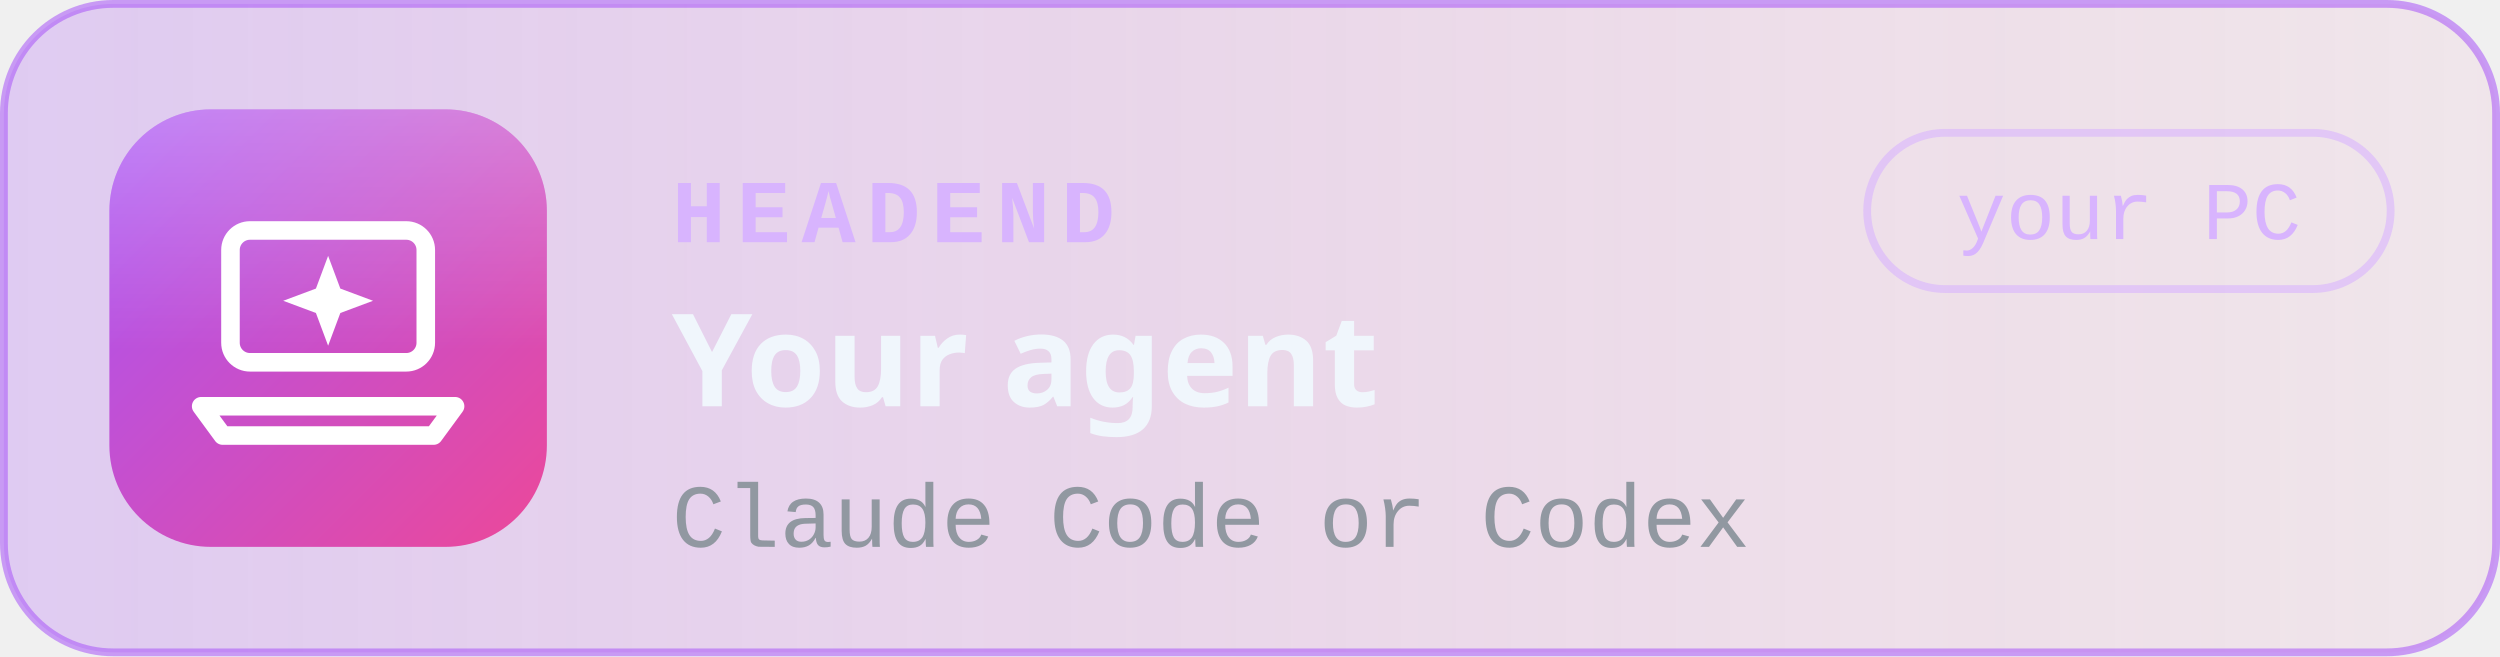
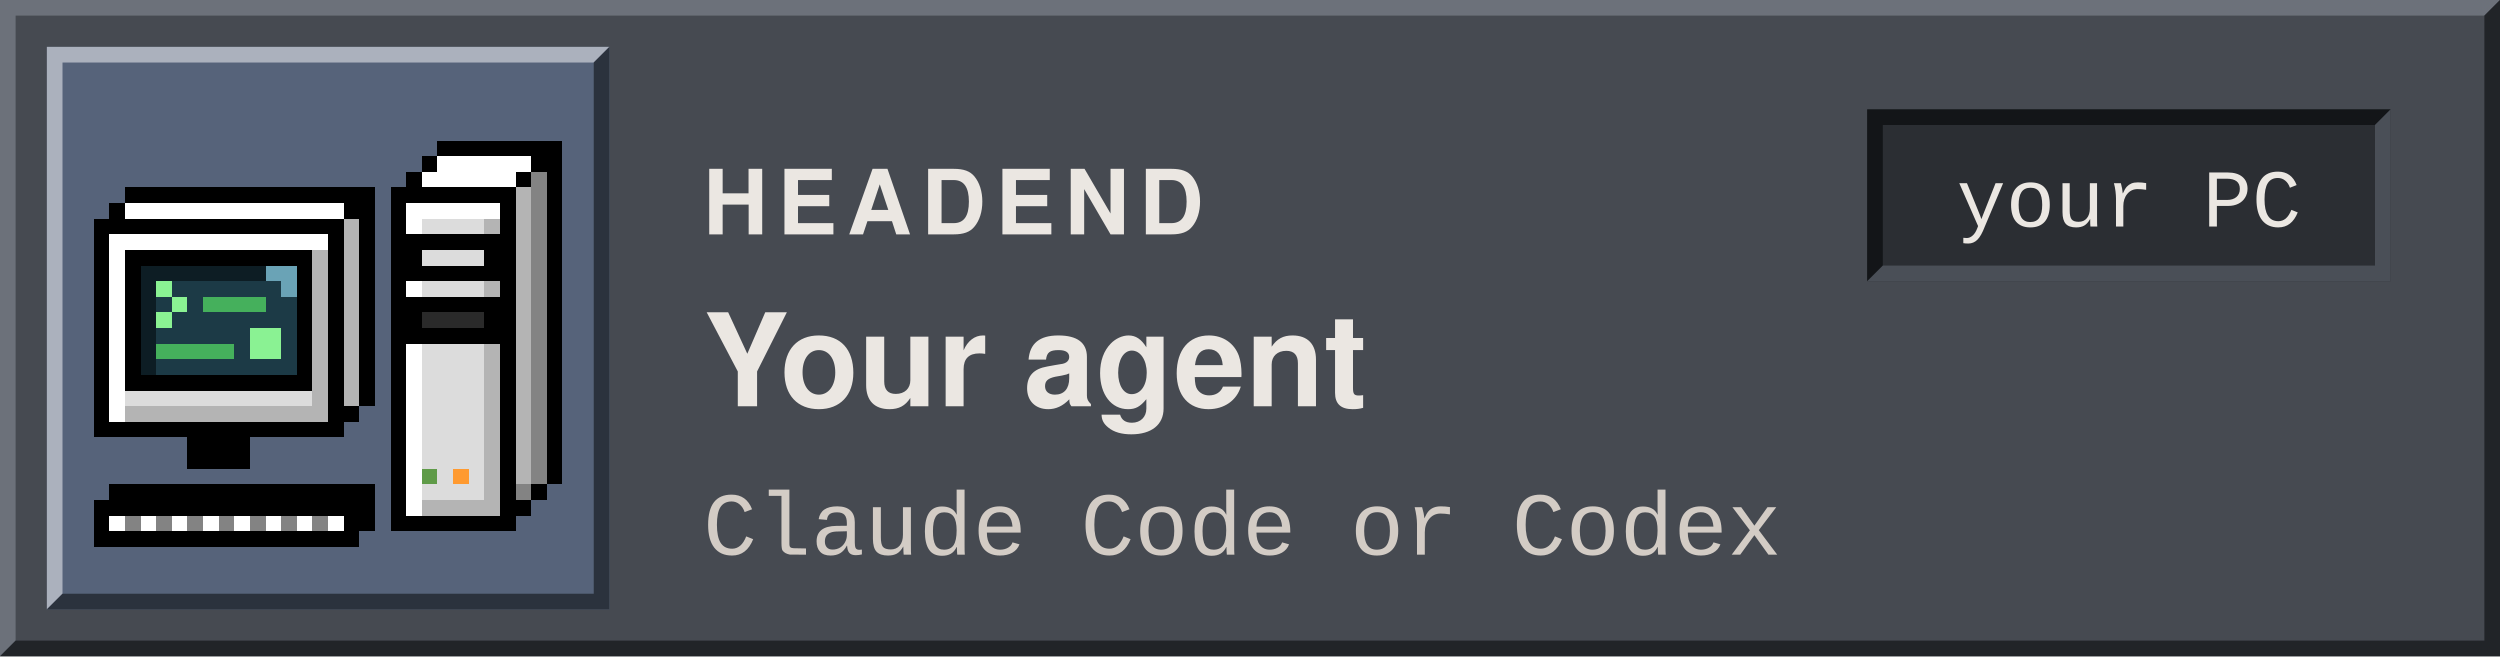
<svg xmlns="http://www.w3.org/2000/svg" width="320" height="84" viewBox="0 0 320 84" role="img" aria-labelledby="t d">
-   <style>.s{font-family:-apple-system,BlinkMacSystemFont,'Segoe UI','Noto Sans',Helvetica,Arial,sans-serif}.m{font-family:ui-monospace,SFMono-Regular,'SF Mono',Menlo,Consolas,'Liberation Mono',monospace}</style>
+   <style>.s{font-family:Helvetica,Arial,'Liberation Sans','Nimbus Sans',sans-serif}.m{font-family:'Lucida Console','Lucida Sans Typewriter',Monaco,'Courier New',monospace}</style>
  <defs>
-     <marker id="ah" viewBox="0 0 10 10" refX="9" refY="5" markerWidth="6.5" markerHeight="6.5" orient="auto">
-       <path d="M0 1L9.5 5L0 9z" fill="#9198a1" />
+     <marker id="ah" viewBox="0 0 8 8" refX="6" refY="4" markerWidth="4" markerHeight="4" orient="auto">
+       <path d="M0 0L8 4L0 8z" fill="#aeb5bd" />
    </marker>
-     <linearGradient id="bgheadend00" x1="0" y1="0" x2="1" y2="0">
-       <stop offset="0" stop-color="#a855f7" stop-opacity="0.24" />
-       <stop offset="1" stop-color="#ec4899" stop-opacity="0.06" />
-     </linearGradient>
-     <linearGradient id="icheadend00" x1="0" y1="0" x2="1" y2="1">
-       <stop offset="0" stop-color="#a855f7" />
-       <stop offset="1" stop-color="#ec4899" />
-     </linearGradient>
-     <linearGradient id="hlheadend00" x1="0" y1="0" x2="0" y2="1">
-       <stop offset="0" stop-color="#fff" stop-opacity=".28" />
-       <stop offset=".55" stop-color="#fff" stop-opacity="0" />
-     </linearGradient>
+     <marker id="ak" viewBox="0 0 8 8" refX="6" refY="4" markerWidth="4" markerHeight="4" orient="auto">
+       <path d="M0 0L8 4L0 8z" fill="#ebe7e2" />
+     </marker>
  </defs>
  <g transform="translate(0 0)">
-     <rect x=".5" y=".5" width="319" height="83" rx="14" fill="url(#bgheadend00)" stroke="#a855f7" stroke-opacity="0.55" />
-     <rect x="14" y="14" width="56" height="56" rx="13" fill="url(#icheadend00)" />
-     <rect x="14" y="14" width="56" height="56" rx="13" fill="url(#hlheadend00)" />
-     <g transform="translate(22 22) scale(1.25)">
-       <rect x="6" y="6" width="20" height="13.5" rx="2" fill="none" stroke="#fff" stroke-width="1.9" stroke-linecap="round" stroke-linejoin="round" />
-       <path d="M3 24h26l-2.2 3H5.2z" fill="none" stroke="#fff" stroke-width="1.9" stroke-linecap="round" stroke-linejoin="round" />
-       <path d="M16 8.6l1.25 3.35 3.35 1.25-3.35 1.25L16 17.8l-1.25-3.35-3.35-1.25 3.35-1.25z" fill="#fff" stroke="none" />
+     <rect x="0" y="0" width="320" height="84" fill="#464a51" />
+     <path d="M0 0H320L318 2H2V82L0 84Z" fill="#6c717a" />
+     <path d="M320 0V84H0L2 82H318V2Z" fill="#212428" />
+     <rect x="6" y="6" width="72" height="72" fill="#56637a" />
+     <path d="M6 6H78L76 8H8V76L6 78Z" fill="#abb1bd" />
+     <path d="M78 6V78H6L8 76H76V8Z" fill="#2b323d" />
+     <g transform="translate(10 10) scale(2)" shape-rendering="crispEdges">
+       <path fill="#000000" d="M23 4h8v1h-8zM22 5h1v1h-1zM29 5h2v1h-2zM21 6h1v1h-1zM28 6h1v1h-1zM30 6h1v1h-1zM3 7h16v1h-16zM20 7h8v1h-8zM30 7h1v1h-1zM2 8h1v1h-1zM17 8h2v1h-2zM20 8h1v1h-1zM27 8h1v1h-1zM30 8h1v1h-1zM1 9h16v1h-16zM18 9h1v1h-1zM20 9h1v1h-1zM27 9h1v1h-1zM30 9h1v1h-1zM1 10h1v1h-1zM16 10h1v1h-1zM18 10h1v1h-1zM20 10h8v1h-8zM30 10h1v1h-1zM1 11h1v1h-1zM3 11h12v1h-12zM16 11h1v1h-1zM18 11h1v1h-1zM20 11h2v1h-2zM26 11h2v1h-2zM30 11h1v1h-1zM1 12h1v1h-1zM3 12h1v1h-1zM14 12h1v1h-1zM16 12h1v1h-1zM18 12h1v1h-1zM20 12h8v1h-8zM30 12h1v1h-1zM1 13h1v1h-1zM3 13h1v1h-1zM14 13h1v1h-1zM16 13h1v1h-1zM18 13h1v1h-1zM20 13h1v1h-1zM27 13h1v1h-1zM30 13h1v1h-1zM1 14h1v1h-1zM3 14h1v1h-1zM14 14h1v1h-1zM16 14h1v1h-1zM18 14h1v1h-1zM20 14h8v1h-8zM30 14h1v1h-1zM1 15h1v1h-1zM3 15h1v1h-1zM14 15h1v1h-1zM16 15h1v1h-1zM18 15h1v1h-1zM20 15h2v1h-2zM26 15h2v1h-2zM30 15h1v1h-1zM1 16h1v1h-1zM3 16h1v1h-1zM14 16h1v1h-1zM16 16h1v1h-1zM18 16h1v1h-1zM20 16h8v1h-8zM30 16h1v1h-1zM1 17h1v1h-1zM3 17h1v1h-1zM14 17h1v1h-1zM16 17h1v1h-1zM18 17h1v1h-1zM20 17h1v1h-1zM27 17h1v1h-1zM30 17h1v1h-1zM1 18h1v1h-1zM3 18h1v1h-1zM14 18h1v1h-1zM16 18h1v1h-1zM18 18h1v1h-1zM20 18h1v1h-1zM27 18h1v1h-1zM30 18h1v1h-1zM1 19h1v1h-1zM3 19h12v1h-12zM16 19h1v1h-1zM18 19h1v1h-1zM20 19h1v1h-1zM27 19h1v1h-1zM30 19h1v1h-1zM1 20h1v1h-1zM16 20h1v1h-1zM18 20h1v1h-1zM20 20h1v1h-1zM27 20h1v1h-1zM30 20h1v1h-1zM1 21h1v1h-1zM16 21h2v1h-2zM20 21h1v1h-1zM27 21h1v1h-1zM30 21h1v1h-1zM1 22h16v1h-16zM20 22h1v1h-1zM27 22h1v1h-1zM30 22h1v1h-1zM7 23h4v1h-4zM20 23h1v1h-1zM27 23h1v1h-1zM30 23h1v1h-1zM7 24h4v1h-4zM20 24h1v1h-1zM27 24h1v1h-1zM30 24h1v1h-1zM20 25h1v1h-1zM27 25h1v1h-1zM30 25h1v1h-1zM2 26h17v1h-17zM20 26h1v1h-1zM27 26h1v1h-1zM29 26h1v1h-1zM1 27h18v1h-18zM20 27h1v1h-1zM27 27h2v1h-2zM1 28h1v1h-1zM17 28h2v1h-2zM20 28h8v1h-8zM1 29h17v1h-17z" />
+       <path fill="#ffffff" d="M23 5h6v1h-6zM22 6h6v1h-6zM3 8h14v1h-14zM21 8h6v1h-6zM21 9h1v1h-1zM2 10h14v1h-14zM2 11h1v1h-1zM2 12h1v1h-1zM2 13h1v1h-1zM21 13h1v1h-1zM2 14h1v1h-1zM2 15h1v1h-1zM2 16h1v1h-1zM2 17h1v1h-1zM21 17h1v1h-1zM2 18h1v1h-1zM21 18h1v1h-1zM2 19h1v1h-1zM21 19h1v1h-1zM2 20h1v1h-1zM21 20h1v1h-1zM2 21h1v1h-1zM21 21h1v1h-1zM21 22h1v1h-1zM21 23h1v1h-1zM21 24h1v1h-1zM21 25h1v1h-1zM21 26h1v1h-1zM21 27h1v1h-1zM2 28h1v1h-1zM4 28h1v1h-1zM6 28h1v1h-1zM8 28h1v1h-1zM10 28h1v1h-1zM12 28h1v1h-1zM14 28h1v1h-1zM16 28h1v1h-1z" />
+       <path fill="#838383" d="M29 6h1v1h-1zM29 7h1v1h-1zM29 8h1v1h-1zM29 9h1v1h-1zM29 10h1v1h-1zM29 11h1v1h-1zM29 12h1v1h-1zM29 13h1v1h-1zM29 14h1v1h-1zM29 15h1v1h-1zM29 16h1v1h-1zM29 17h1v1h-1zM29 18h1v1h-1zM29 19h1v1h-1zM29 20h1v1h-1zM29 21h1v1h-1zM29 22h1v1h-1zM29 23h1v1h-1zM29 24h1v1h-1zM29 25h1v1h-1zM28 26h1v1h-1zM3 28h1v1h-1zM5 28h1v1h-1zM7 28h1v1h-1zM9 28h1v1h-1zM11 28h1v1h-1zM13 28h1v1h-1zM15 28h1v1h-1z" />
+       <path fill="#b4b4b4" d="M28 7h1v1h-1zM28 8h1v1h-1zM17 9h1v1h-1zM26 9h1v1h-1zM28 9h1v1h-1zM17 10h1v1h-1zM28 10h1v1h-1zM15 11h1v1h-1zM17 11h1v1h-1zM28 11h1v1h-1zM15 12h1v1h-1zM17 12h1v1h-1zM28 12h1v1h-1zM15 13h1v1h-1zM17 13h1v1h-1zM26 13h1v1h-1zM28 13h1v1h-1zM15 14h1v1h-1zM17 14h1v1h-1zM28 14h1v1h-1zM15 15h1v1h-1zM17 15h1v1h-1zM28 15h1v1h-1zM15 16h1v1h-1zM17 16h1v1h-1zM28 16h1v1h-1zM15 17h1v1h-1zM17 17h1v1h-1zM26 17h1v1h-1zM28 17h1v1h-1zM15 18h1v1h-1zM17 18h1v1h-1zM26 18h1v1h-1zM28 18h1v1h-1zM15 19h1v1h-1zM17 19h1v1h-1zM26 19h1v1h-1zM28 19h1v1h-1zM15 20h1v1h-1zM17 20h1v1h-1zM26 20h1v1h-1zM28 20h1v1h-1zM3 21h13v1h-13zM26 21h1v1h-1zM28 21h1v1h-1zM26 22h1v1h-1zM28 22h1v1h-1zM26 23h1v1h-1zM28 23h1v1h-1zM26 24h1v1h-1zM28 24h1v1h-1zM26 25h1v1h-1zM28 25h1v1h-1zM26 26h1v1h-1zM22 27h5v1h-5z" />
+       <path fill="#dcdcdc" d="M22 9h4v1h-4zM22 11h4v1h-4zM22 13h4v1h-4zM22 17h4v1h-4zM22 18h4v1h-4zM22 19h4v1h-4zM3 20h12v1h-12zM22 20h4v1h-4zM22 21h4v1h-4zM22 22h4v1h-4zM22 23h4v1h-4zM22 24h4v1h-4zM23 25h1v1h-1zM25 25h1v1h-1zM22 26h4v1h-4z" />
+       <path fill="#0d1d24" d="M4 12h8v1h-8zM4 13h1v1h-1zM4 14h1v1h-1zM4 15h1v1h-1zM4 16h1v1h-1zM4 17h1v1h-1zM4 18h1v1h-1z" />
+       <path fill="#6aa3b6" d="M12 12h2v1h-2zM13 13h1v1h-1z" />
+       <path fill="#8af293" d="M5 13h1v1h-1zM6 14h1v1h-1zM5 15h1v1h-1zM11 16h2v1h-2zM11 17h2v1h-2z" />
+       <path fill="#1c3a46" d="M6 13h7v1h-7zM5 14h1v1h-1zM7 14h1v1h-1zM12 14h2v1h-2zM6 15h8v1h-8zM5 16h6v1h-6zM13 16h1v1h-1zM10 17h1v1h-1zM13 17h1v1h-1zM5 18h9v1h-9z" />
+       <path fill="#45b05c" d="M8 14h4v1h-4zM5 17h5v1h-5z" />
+       <path fill="#2a2a2a" d="M22 15h4v1h-4z" />
+       <path fill="#5f9b48" d="M22 25h1v1h-1z" />
+       <path fill="#ff9a30" d="M24 25h1v1h-1z" />
    </g>
-     <text x="86" y="31" class="m" font-size="11.5" font-weight="700" fill="#d8b4fe" letter-spacing="1.4">HEADEND</text>
-     <text x="86" y="52" class="s" font-size="16.5" font-weight="700" fill="#f0f6fc">Your agent</text>
-     <text x="86" y="70" class="m" font-size="11.5" font-weight="400" fill="#9198a1">Claude Code or Codex</text>
-     <rect x="239" y="17" width="67" height="20" rx="10" fill="none" stroke="#d8b4fe" stroke-opacity=".6" />
-     <text x="272.5" y="30.6" class="m" font-size="10.5" font-weight="400" fill="#d8b4fe" text-anchor="middle">your PC</text>
+     <text x="90" y="30" class="s" font-size="11.5" font-weight="700" fill="#ebe7e2" letter-spacing="1.2">HEADEND</text>
+     <text x="90" y="52" class="s" font-size="16.5" font-weight="700" fill="#ebe7e2">Your agent</text>
+     <text x="90" y="71" class="m" font-size="11.5" fill="#d3ccc5">Claude Code or Codex</text>
+     <rect x="239" y="14" width="67" height="22" fill="#2b2e33" />
+     <path d="M239 14H306L304 16H241V34L239 36Z" fill="#131518" />
+     <path d="M306 14V36H239L241 34H304V16Z" fill="#4a4f57" />
+     <text x="272.5" y="29" class="m" font-size="10.5" fill="#ebe7e2" text-anchor="middle">your PC</text>
  </g>
</svg>
